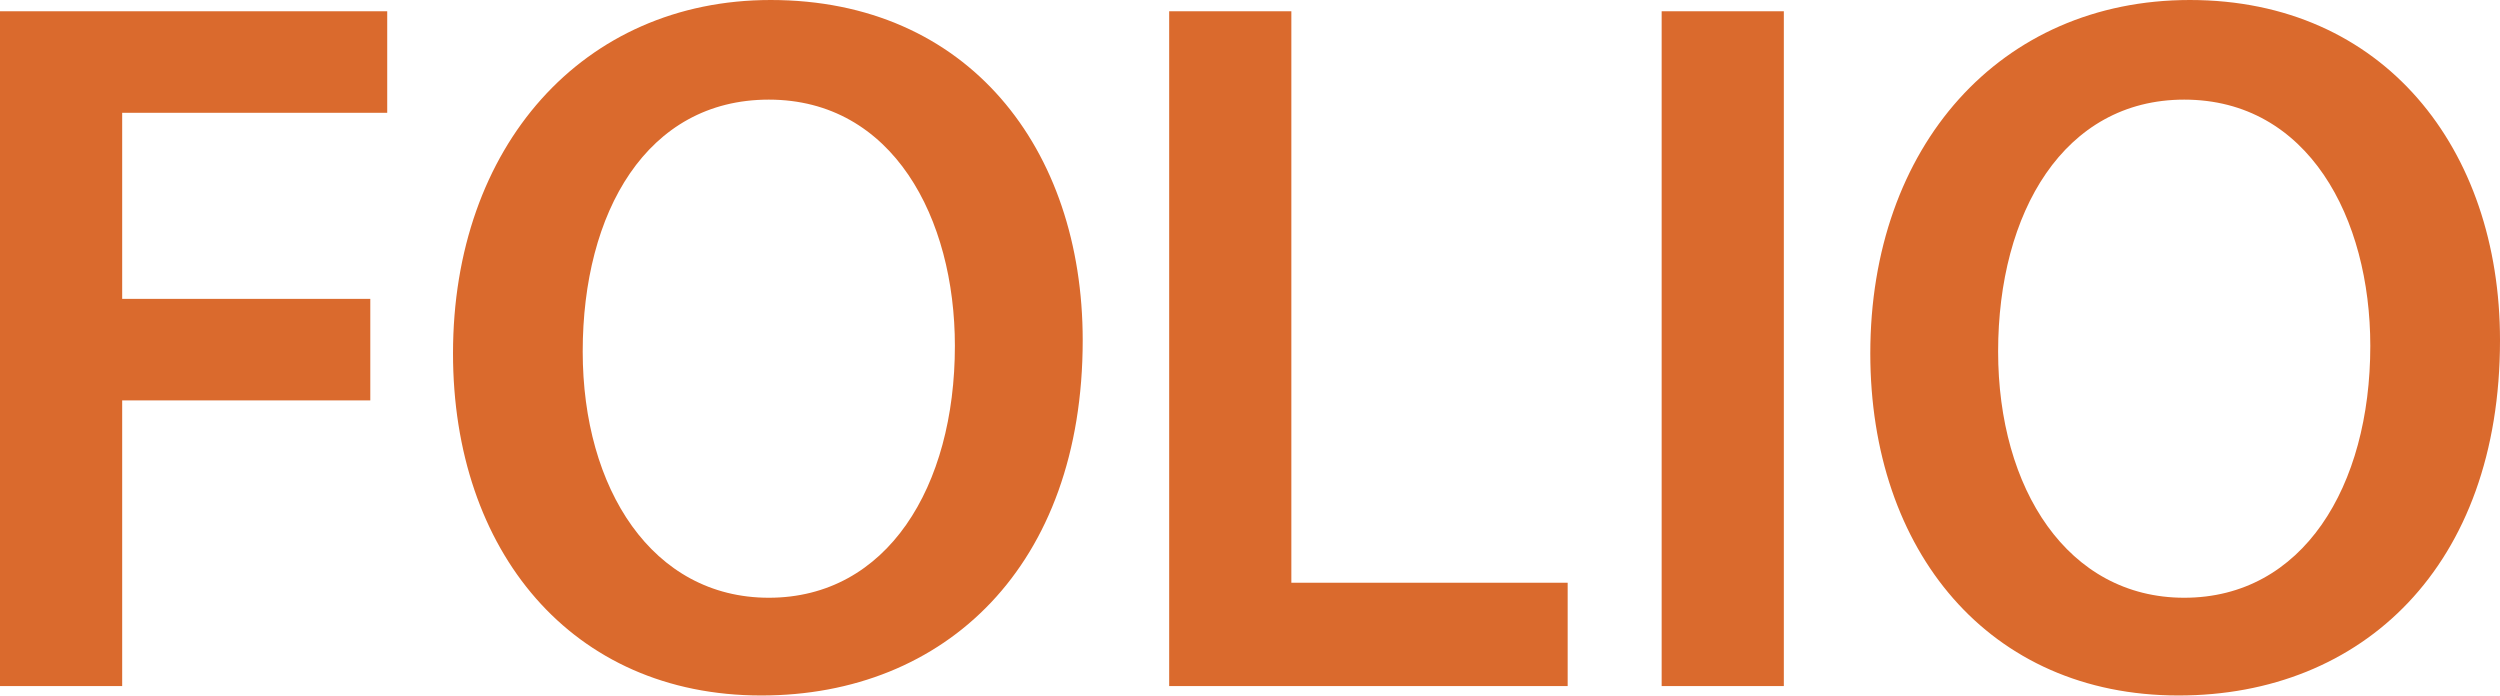
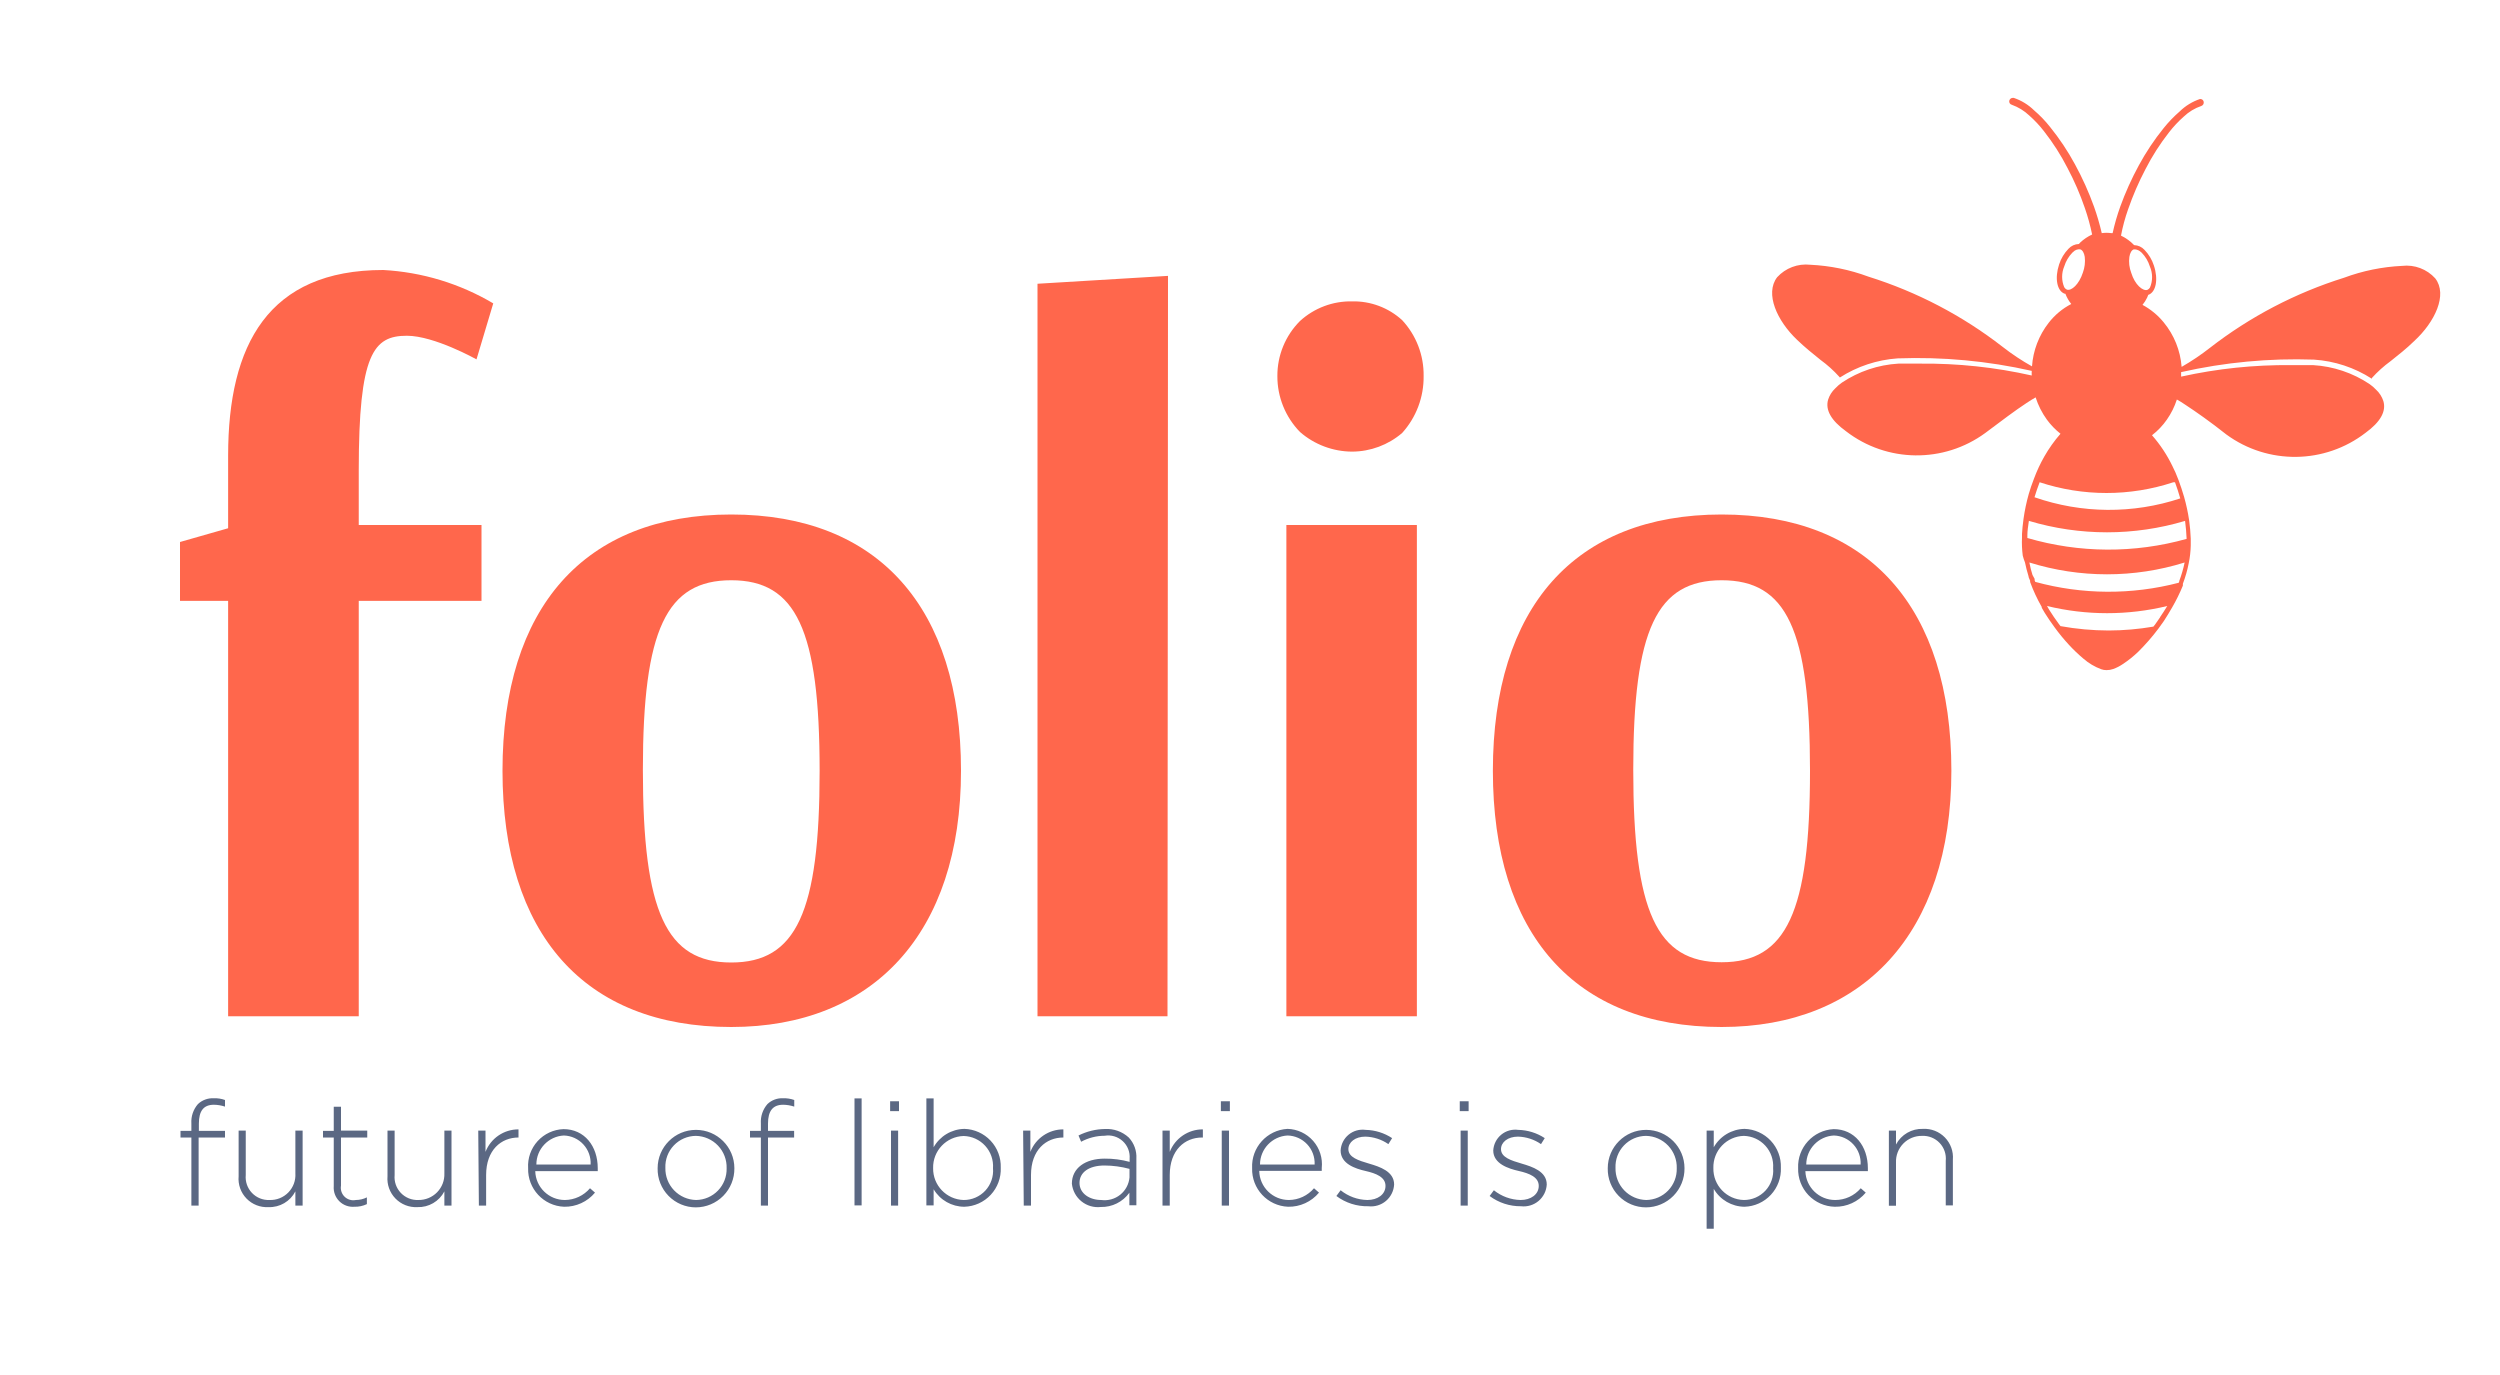
- <svg xmlns="http://www.w3.org/2000/svg" width="133" height="37">
-   <path fill="#da6a2d" d="M0 .6h20.6V6H6.5v9.9h13.2v5.4H6.5v15.2H0V.6zM57.6 18.1c0 12-7.3 18.9-17.1 18.9-10.1 0-16.4-7.7-16.4-18.2C24.1 7.8 31 0 41 0c10.5 0 16.6 7.9 16.6 18.1zm-26.6.6c0 7.3 3.7 13.1 9.9 13.1 6.3 0 9.9-5.9 9.9-13.4 0-6.8-3.3-13.1-9.9-13.1-6.5 0-9.9 6-9.9 13.4zM62.2.6h6.5V31h14.7v5.5H62.2V.6zM94.9.6v35.9h-6.5V.6h6.5zM133 18.1c0 12-7.3 18.9-17.1 18.9-10.1 0-16.4-7.7-16.4-18.2 0-11 6.9-18.8 17-18.8C126.8 0 133 7.9 133 18.1zm-26.7.6c0 7.3 3.7 13.1 9.9 13.1 6.3 0 9.9-5.9 9.9-13.4 0-6.8-3.3-13.1-9.9-13.1-6.4 0-9.9 6-9.9 13.4z" />
+ <svg xmlns="http://www.w3.org/2000/svg" viewBox="0 0 200 110">
+   <defs>
+     <style>.cls-1{fill:#ff674c}.cls-2{fill:#5b6883}</style>
+   </defs>
+   <path class="cls-1" d="M38.52 48.07H28.7V81.3H18.25V48.07H14.4v-4.71l3.85-1.1v-5.81c0-8.88 3.22-14.85 12.41-14.85a19.33 19.33 0 0 1 8.8 2.67l-1.34 4.48s-3.37-1.89-5.57-1.89c-2.67 0-3.85 1.42-3.85 10.76V42h9.82zM58.5 82.16c-11.78 0-18.3-7.46-18.3-20.5s6.52-20.5 18.3-20.5 18.38 7.46 18.38 20.5-7.07 20.5-18.38 20.5zm-7.07-20.58C51.43 73 53.31 77 58.5 77s7.07-4 7.07-15.32-1.89-15.26-7.07-15.26-7.07 3.93-7.07 15.16zM93.4 81.3H83V22.7l10.44-.63zM108.17 24.11a5.75 5.75 0 0 1 4 1.5 6.42 6.42 0 0 1 1.72 4.47 6.66 6.66 0 0 1-1.72 4.56 6.19 6.19 0 0 1-4 1.49 6.39 6.39 0 0 1-4.17-1.57 6.37 6.37 0 0 1-1.81-4.48 6.18 6.18 0 0 1 1.81-4.4 6 6 0 0 1 4.17-1.57zm5.18 57.19h-10.44V42h10.44zM137.73 82.16c-11.78 0-18.3-7.46-18.3-20.5s6.52-20.5 18.3-20.5 18.38 7.46 18.38 20.5-7.11 20.5-18.38 20.5zm-7.07-20.58c0 11.39 1.89 15.4 7.07 15.4s7.07-4 7.07-15.32-1.88-15.24-7.07-15.24-7.07 3.93-7.07 15.16z" />
+   <path class="cls-2" d="M15.31 91h-.87v-.53h.87v-.59a2.16 2.16 0 0 1 .53-1.56 1.72 1.72 0 0 1 1.25-.46A2.38 2.38 0 0 1 18 88v.53a2.91 2.91 0 0 0-.89-.15c-.82 0-1.2.49-1.2 1.51v.58H18V91h-2.11v5.45h-.58zM19.09 94.1v-3.65h.57V94a1.83 1.83 0 0 0 1.9 2 2 2 0 0 0 2.07-2.13v-3.42h.58v6h-.58v-1.14a2.32 2.32 0 0 1-2.15 1.26 2.27 2.27 0 0 1-2.39-2.47zM26.7 94.89V91h-.86v-.53h.86v-1.93h.58v1.91h2.1V91h-2.1v3.85A1 1 0 0 0 28.47 96a2 2 0 0 0 .88-.21v.54a2.19 2.19 0 0 1-1 .21 1.53 1.53 0 0 1-1.65-1.65zM31 94.1v-3.65h.57V94a1.83 1.83 0 0 0 1.9 2 2.05 2.05 0 0 0 2.08-2.13v-3.42h.57v6h-.57v-1.14a2.34 2.34 0 0 1-2.16 1.26A2.28 2.28 0 0 1 31 94.1zM38.26 90.45h.58v1.7a2.82 2.82 0 0 1 2.64-1.8V91c-1.39 0-2.59 1-2.59 3v2.45h-.58zM42.25 93.45a2.94 2.94 0 0 1 2.83-3.12c1.68 0 2.74 1.36 2.74 3.13a1.69 1.69 0 0 1 0 .23h-5A2.37 2.37 0 0 0 45.2 96a2.67 2.67 0 0 0 2-.94l.4.35a3.14 3.14 0 0 1-2.47 1.13 3 3 0 0 1-2.88-3.09zm5-.29a2.21 2.21 0 0 0-2.14-2.32 2.32 2.32 0 0 0-2.2 2.32zM52.61 93.46a3.07 3.07 0 1 1 6.14 0 3.09 3.09 0 0 1-3.08 3.13 3.06 3.06 0 0 1-3.06-3.13zm5.52 0a2.51 2.51 0 0 0-2.46-2.59 2.46 2.46 0 0 0-2.44 2.56A2.51 2.51 0 0 0 55.69 96a2.47 2.47 0 0 0 2.44-2.54zM60.87 91H60v-.53h.87v-.59a2.16 2.16 0 0 1 .53-1.56 1.7 1.7 0 0 1 1.25-.46 2.41 2.41 0 0 1 .89.14v.53a2.91 2.91 0 0 0-.89-.15c-.82 0-1.21.49-1.21 1.51v.58h2.09V91h-2.09v5.45h-.57zM68.36 87.87h.57v8.56h-.57zM71.21 88.1h.71v.79h-.71zm.07 2.35h.57v6h-.57zM74.69 95.14v1.29h-.58v-8.56h.58v3.91a2.89 2.89 0 0 1 2.46-1.47 3 3 0 0 1 2.91 3.1 3 3 0 0 1-2.91 3.13 2.86 2.86 0 0 1-2.46-1.4zm4.75-1.68a2.41 2.41 0 0 0-2.35-2.58 2.51 2.51 0 0 0-2.44 2.57A2.51 2.51 0 0 0 77.09 96a2.34 2.34 0 0 0 2.35-2.54zM81.85 90.45h.58v1.7a2.82 2.82 0 0 1 2.64-1.8V91c-1.39 0-2.59 1-2.59 3v2.45h-.58zM85.75 94.69c0-1.24 1.07-2 2.62-2a7.31 7.31 0 0 1 2 .26v-.26a1.72 1.72 0 0 0-2-1.83 4 4 0 0 0-1.88.48l-.21-.5a4.88 4.88 0 0 1 2.12-.52 2.6 2.6 0 0 1 1.9.68 2.27 2.27 0 0 1 .61 1.69v3.73h-.56v-1a2.74 2.74 0 0 1-2.29 1.14 2.09 2.09 0 0 1-2.31-1.87zm4.61-.5v-.68a7.84 7.84 0 0 0-2-.27c-1.26 0-2 .56-2 1.39 0 .86.82 1.37 1.74 1.37a2 2 0 0 0 2.26-1.81zM93 90.45h.58v1.7a2.83 2.83 0 0 1 2.65-1.8V91h-.06c-1.39 0-2.59 1-2.59 3v2.45H93zM97.67 88.1h.72v.79h-.72zm.07 2.35h.58v6h-.58zM100.17 93.45a3 3 0 0 1 2.83-3.14 2.83 2.83 0 0 1 2.74 3.13 1.69 1.69 0 0 1 0 .23h-5a2.37 2.37 0 0 0 2.38 2.33 2.67 2.67 0 0 0 2-.94l.4.35a3.13 3.13 0 0 1-2.47 1.13 3 3 0 0 1-2.88-3.09zm5-.29a2.22 2.22 0 0 0-2.17-2.32 2.33 2.33 0 0 0-2.2 2.32zM106.91 95.68l.34-.46a3.52 3.52 0 0 0 2.14.78c.81 0 1.45-.44 1.45-1.13 0-.7-.75-1-1.59-1.19s-2-.58-2-1.64a1.76 1.76 0 0 1 2-1.65 4 4 0 0 1 2.12.66l-.3.48a3.39 3.39 0 0 0-1.84-.6c-.82 0-1.36.45-1.36 1 0 .66.81.91 1.66 1.16s2 .62 2 1.67a1.85 1.85 0 0 1-2.06 1.74 4.11 4.11 0 0 1-2.56-.82zM116.78 88.1h.71v.79h-.71zm.07 2.35h.57v6h-.57zM119.17 95.68l.34-.46a3.52 3.52 0 0 0 2.14.78c.81 0 1.45-.44 1.45-1.13 0-.7-.75-1-1.59-1.19s-2.05-.58-2.05-1.64a1.76 1.76 0 0 1 2-1.65 4 4 0 0 1 2.12.66l-.3.48a3.39 3.39 0 0 0-1.84-.6c-.82 0-1.36.45-1.36 1 0 .66.81.91 1.66 1.16s2 .62 2 1.67a1.85 1.85 0 0 1-2.06 1.74 4.11 4.11 0 0 1-2.51-.82zM128.62 93.46a3.07 3.07 0 1 1 6.14 0 3.09 3.09 0 0 1-3.08 3.13 3.06 3.06 0 0 1-3.06-3.13zm5.52 0a2.51 2.51 0 0 0-2.46-2.59 2.46 2.46 0 0 0-2.44 2.56A2.51 2.51 0 0 0 131.7 96a2.47 2.47 0 0 0 2.44-2.54zM136.53 90.45h.57v1.33a2.9 2.9 0 0 1 2.46-1.47 3 3 0 0 1 2.91 3.1 3 3 0 0 1-2.91 3.13 2.88 2.88 0 0 1-2.46-1.43v3.19h-.57zm5.32 3a2.41 2.41 0 0 0-2.34-2.58 2.5 2.5 0 0 0-2.44 2.57 2.5 2.5 0 0 0 2.44 2.56 2.34 2.34 0 0 0 2.34-2.54zM143.85 93.45a3 3 0 0 1 2.84-3.12c1.68 0 2.74 1.36 2.74 3.13a1.69 1.69 0 0 1 0 .23h-5a2.38 2.38 0 0 0 2.38 2.31 2.68 2.68 0 0 0 2.05-.94l.4.35a3.15 3.15 0 0 1-2.48 1.13 3 3 0 0 1-2.93-3.09zm5-.29a2.21 2.21 0 0 0-2.14-2.32 2.33 2.33 0 0 0-2.21 2.32zM151.11 90.45h.57v1.11a2.35 2.35 0 0 1 2.16-1.25 2.28 2.28 0 0 1 2.39 2.46v3.66h-.57v-3.56a1.82 1.82 0 0 0-1.9-2 2.05 2.05 0 0 0-2.08 2.13v3.46h-.57z" />
+   <path class="cls-1" d="M194.82 22.27a3.09 3.09 0 0 0-2.65-1 15.43 15.43 0 0 0-4.65.95 34.13 34.13 0 0 0-10.73 5.61 18.65 18.65 0 0 1-2.26 1.52 6.38 6.38 0 0 0-1.44-3.57 5.64 5.64 0 0 0-1.69-1.39 2.87 2.87 0 0 0 .37-.58l.09-.22c.62-.21.82-1.24.45-2.35a3.21 3.21 0 0 0-.75-1.25 1.17 1.17 0 0 0-.83-.38 3.57 3.57 0 0 0-1.05-.76 14.25 14.25 0 0 1 .57-2.11 23.22 23.22 0 0 1 1.39-3.21 18.2 18.2 0 0 1 1.88-2.94 9.11 9.11 0 0 1 1.18-1.26 3.79 3.79 0 0 1 1.4-.85.29.29 0 0 0 .19-.36.27.27 0 0 0-.27-.2H176a4.27 4.27 0 0 0-1.63 1 10.1 10.1 0 0 0-1.27 1.32 19.64 19.64 0 0 0-2 3 24.06 24.06 0 0 0-1.48 3.29 17.14 17.14 0 0 0-.61 2.12h-.11a2.77 2.77 0 0 0-.76 0 19.26 19.26 0 0 0-.62-2.12 24.06 24.06 0 0 0-1.52-3.38 19.64 19.64 0 0 0-2-3 9.49 9.49 0 0 0-1.27-1.32 4.27 4.27 0 0 0-1.63-1h-.08a.29.29 0 0 0-.27.2.27.27 0 0 0 .19.35 4 4 0 0 1 1.4.86 9.11 9.11 0 0 1 1.18 1.26 18.2 18.2 0 0 1 1.88 2.94 22.08 22.08 0 0 1 1.39 3.21 16.57 16.57 0 0 1 .58 2.11 3.61 3.61 0 0 0-.95.64l-.11.12a1.17 1.17 0 0 0-.83.38 3.21 3.21 0 0 0-.75 1.25c-.37 1.11-.17 2.14.45 2.35h.05a3.06 3.06 0 0 0 .47.82 5.48 5.48 0 0 0-1.81 1.51 6.38 6.38 0 0 0-1.33 3.48 18.45 18.45 0 0 1-2.36-1.57 34.13 34.13 0 0 0-10.73-5.61 15.43 15.43 0 0 0-4.65-.95 3.12 3.12 0 0 0-2.65 1c-1 1.31 0 3.49 1.59 5 .61.59 1.28 1.13 1.88 1.61a9.68 9.68 0 0 1 1.5 1.35l.05.06a9.83 9.83 0 0 1 4.62-1.53 41.77 41.77 0 0 1 10.73 1 2.26 2.26 0 0 0 0 .37 38.87 38.87 0 0 0-8.93-.95h-1.74a9.1 9.1 0 0 0-4.52 1.52l-.27.21a3.07 3.07 0 0 0-.26.25 2.11 2.11 0 0 0-.57.9c-.24.82.24 1.67 1.43 2.53a9.27 9.27 0 0 0 11.14.14c1.33-1 2.42-1.82 3.29-2.39.27-.18.51-.33.74-.46a6.35 6.35 0 0 0 .9 1.78 5.84 5.84 0 0 0 1.09 1.13 11.15 11.15 0 0 0-1.3 1.83 12 12 0 0 0-.82 1.76c-.17.44-.31.84-.42 1.23a15 15 0 0 0-.42 2c-.06.45-.1.83-.12 1.19a.62.62 0 0 0 0 .13V43a8.3 8.3 0 0 0 .06 1.45 4.54 4.54 0 0 0 .18.55 10.9 10.9 0 0 0 .28 1.09c0 .12.09.24.13.37v.1a13 13 0 0 0 .93 2v.06l.24.41c.24.38.5.77.79 1.16a15.14 15.14 0 0 0 1.14 1.39 12.72 12.72 0 0 0 1.16 1.11 4.6 4.6 0 0 0 1.43.85 1.21 1.21 0 0 0 .43.07 1.6 1.6 0 0 0 .53-.09 3.43 3.43 0 0 0 .76-.39 8.55 8.55 0 0 0 1.25-1 16.81 16.81 0 0 0 1.61-1.85l.43-.6c.22-.34.44-.7.67-1.1a14.45 14.45 0 0 0 .85-1.73v-.15a10.07 10.07 0 0 0 .47-1.65 7.81 7.81 0 0 0 .16-1.41v-.54a14.78 14.78 0 0 0-.13-1.48 15 15 0 0 0-.4-1.86c-.13-.45-.28-.9-.45-1.36s-.32-.78-.48-1.1a10.9 10.9 0 0 0-1.64-2.48 5.66 5.66 0 0 0 1.19-1.25 6.06 6.06 0 0 0 .8-1.61c.21.12.43.25.66.41.87.57 2 1.36 3.3 2.39a9.27 9.27 0 0 0 11.14-.14c1.18-.86 1.66-1.71 1.42-2.53a2.11 2.11 0 0 0-.57-.9 3.07 3.07 0 0 0-.26-.25l-.27-.21a9.1 9.1 0 0 0-4.52-1.52h-1.74a38.82 38.82 0 0 0-8.82.92v-.36a41.67 41.67 0 0 1 10.63-1 9.72 9.72 0 0 1 4.63 1.53v-.06a9.68 9.68 0 0 1 1.5-1.35c.6-.48 1.27-1 1.89-1.61 1.65-1.52 2.69-3.7 1.68-5.01zm-24.47-1.72c.05-.32.18-.54.35-.6h.11a.8.8 0 0 1 .47.22l.06.05a2.75 2.75 0 0 1 .65 1.1A2.14 2.14 0 0 1 172 23a.47.47 0 0 1-.21.19c-.36.12-1-.41-1.29-1.36a2.61 2.61 0 0 1-.15-1.28zm-5 2.62a.47.47 0 0 1-.21-.19 2.14 2.14 0 0 1 0-1.67 2.75 2.75 0 0 1 .65-1.1l.06-.05a.66.66 0 0 1 .58-.21c.17.06.3.28.35.6a2.74 2.74 0 0 1-.15 1.26c-.31.95-.92 1.48-1.28 1.36zm9.46 18.54c.06.46.1.93.12 1.4a23.13 23.13 0 0 1-12.74-.07v-.24c0-.34.06-.7.12-1.13a21.8 21.8 0 0 0 12.5 0zm-2 7.67c-.13.2-.27.4-.41.59l-.13.16a21.51 21.51 0 0 1-3.58.31 22 22 0 0 1-3.85-.35l-.13-.17c-.28-.38-.54-.76-.77-1.13l-.18-.31a20.41 20.41 0 0 0 9.62 0c-.2.32-.38.62-.58.9zm1.54-2.9l-.05.14a22.21 22.21 0 0 1-11.48-.07.5.5 0 0 0-.05-.13v-.11l-.17-.31c-.1-.31-.18-.63-.25-1a20.88 20.88 0 0 0 12.42 0 9.8 9.8 0 0 1-.43 1.48zm.08-6.61a18.13 18.13 0 0 1-11.67-.09c.11-.38.25-.77.41-1.2a17.07 17.07 0 0 0 10.7 0h.13c.15.42.3.85.42 1.29z" />
</svg>
